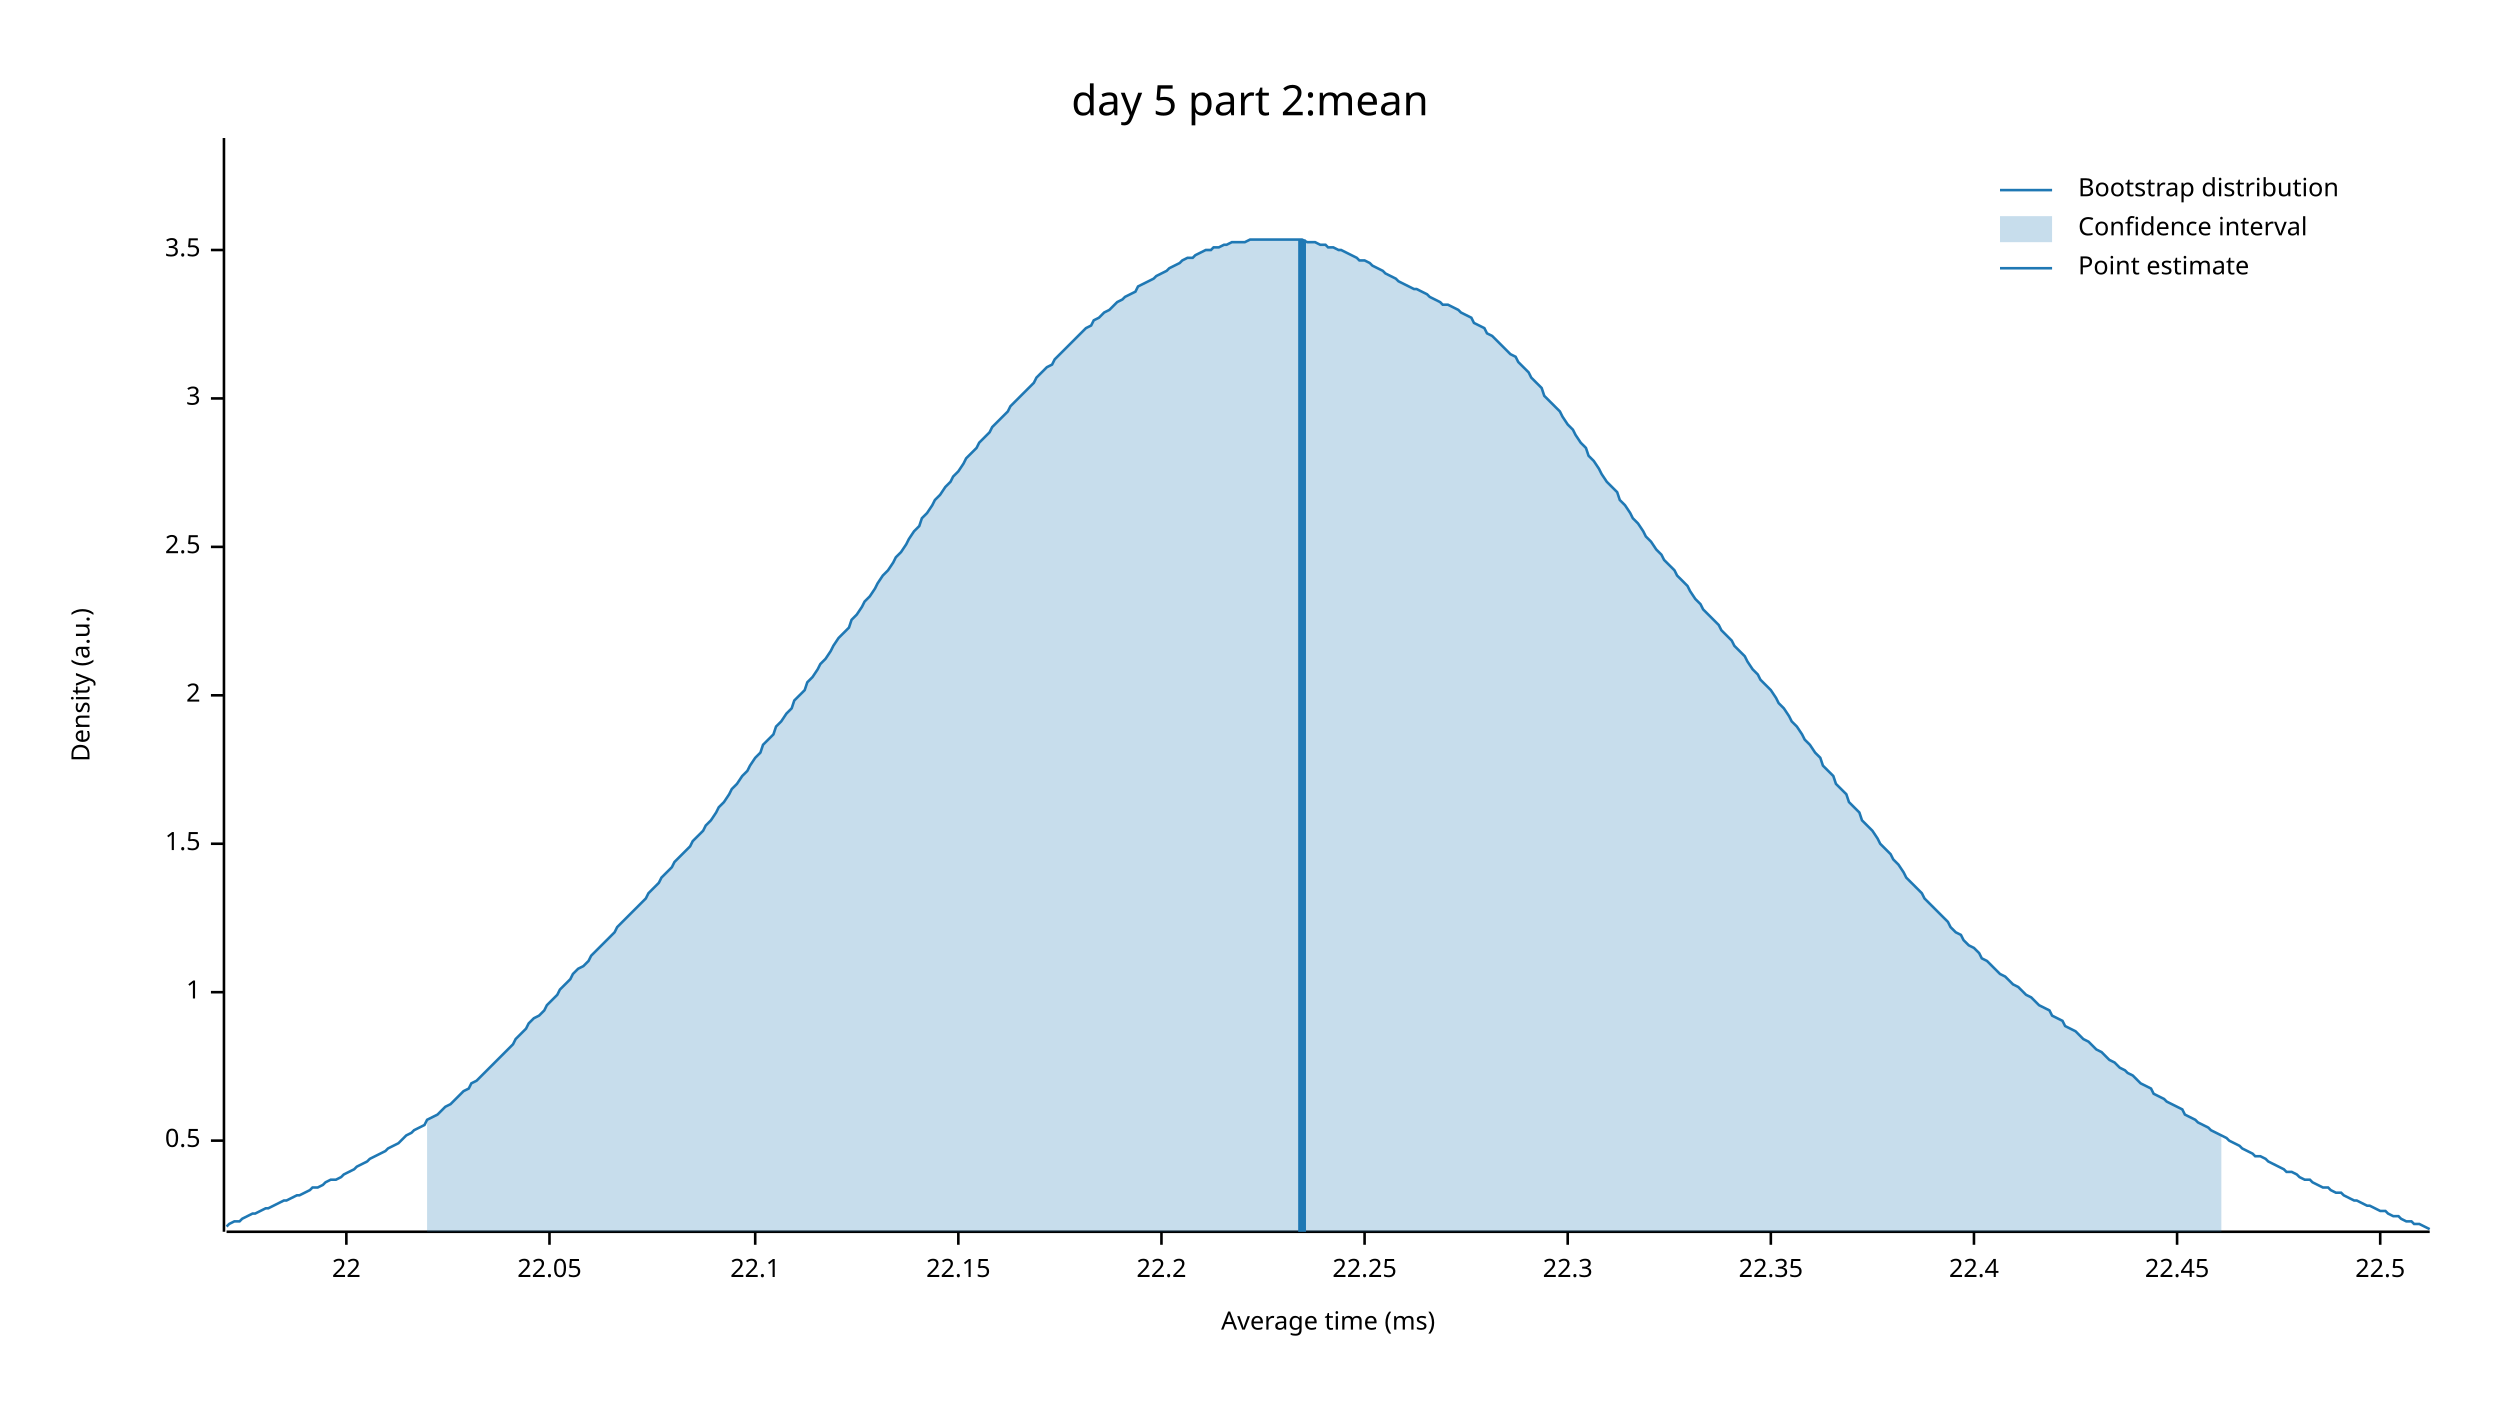
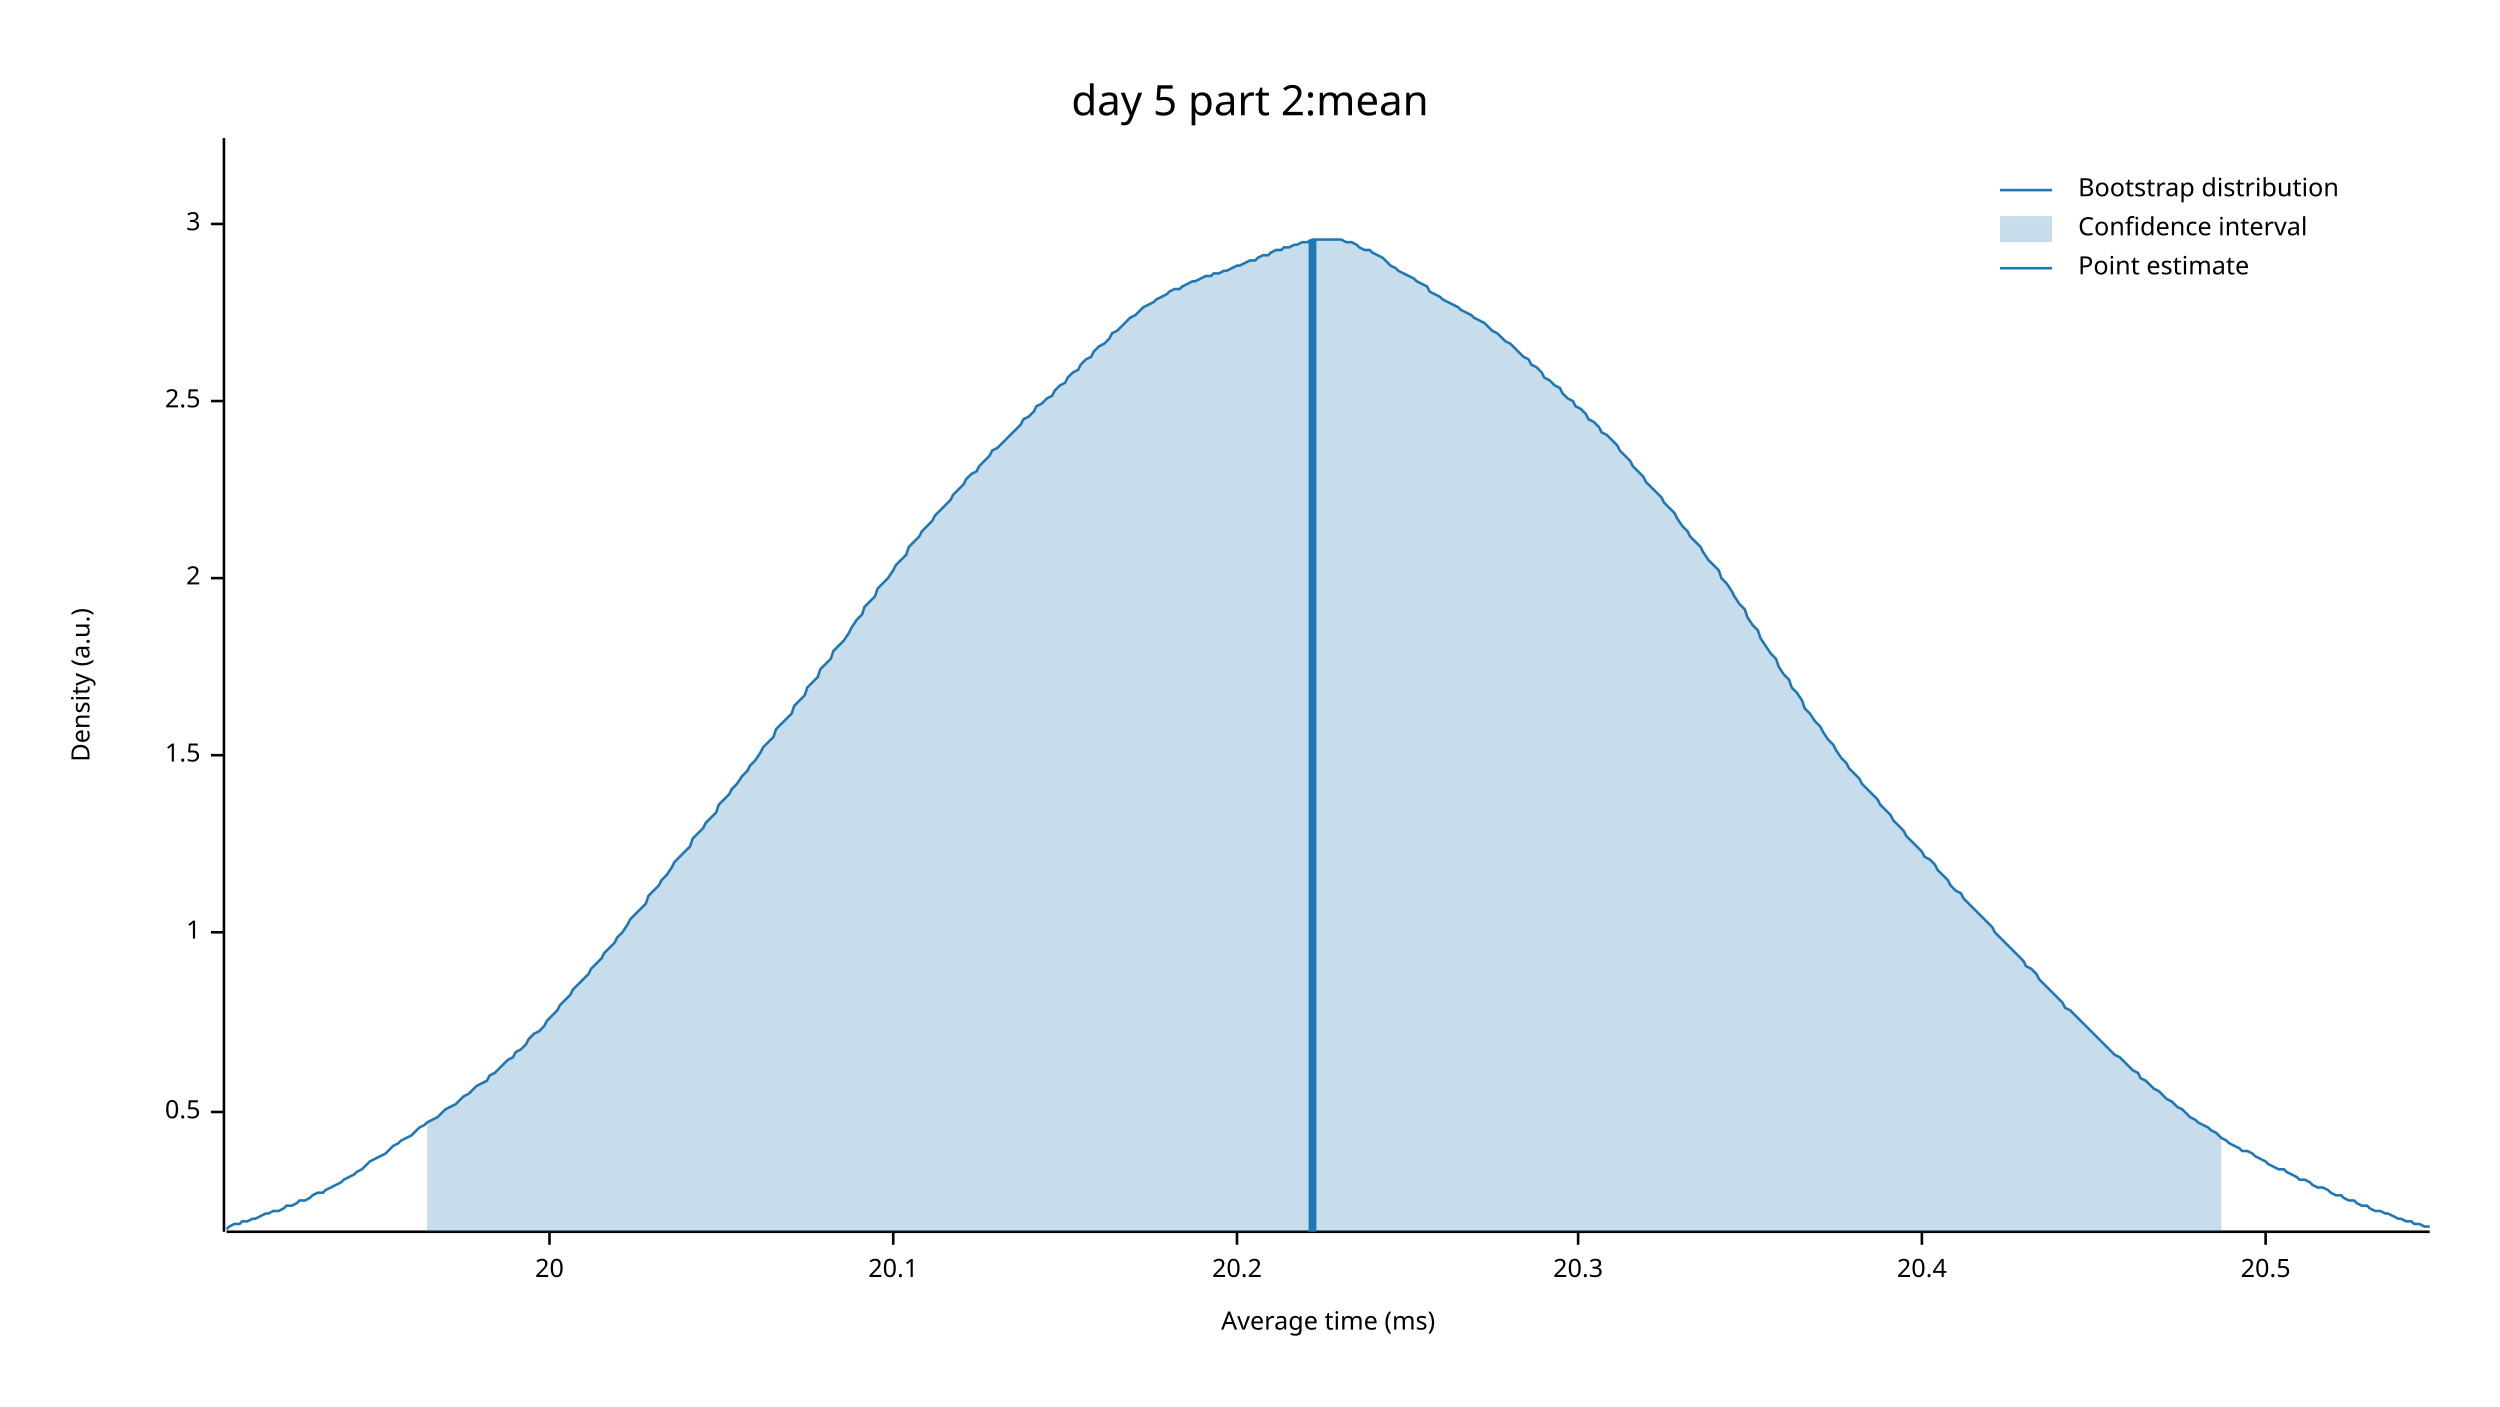
<svg xmlns="http://www.w3.org/2000/svg" width="960" height="540" viewBox="0 0 960 540">
  <text x="480" y="32" dy="0.76em" text-anchor="middle" font-family="sans-serif" font-size="16.129" opacity="1" fill="#000000">
day 5 part 2:mean
</text>
  <text x="27" y="263" dy="0.76em" text-anchor="middle" font-family="sans-serif" font-size="9.677" opacity="1" fill="#000000" transform="rotate(270, 27, 263)">
Density (a.u.)
</text>
  <text x="510" y="513" dy="-0.5ex" text-anchor="middle" font-family="sans-serif" font-size="9.677" opacity="1" fill="#000000">
Average time (ms)
</text>
  <polyline fill="none" opacity="1" stroke="#000000" stroke-width="1" points="86,53 86,473 " />
-   <text x="77" y="438" dy="0.5ex" text-anchor="end" font-family="sans-serif" font-size="9.677" opacity="1" fill="#000000">
+   <text x="77" y="427" dy="0.5ex" text-anchor="end" font-family="sans-serif" font-size="9.677" opacity="1" fill="#000000">
0.5
</text>
-   <polyline fill="none" opacity="1" stroke="#000000" stroke-width="1" points="81,438 86,438 " />
-   <text x="77" y="381" dy="0.5ex" text-anchor="end" font-family="sans-serif" font-size="9.677" opacity="1" fill="#000000">
+   <polyline fill="none" opacity="1" stroke="#000000" stroke-width="1" points="81,427 86,427 " />
+   <text x="77" y="358" dy="0.5ex" text-anchor="end" font-family="sans-serif" font-size="9.677" opacity="1" fill="#000000">
1
</text>
-   <polyline fill="none" opacity="1" stroke="#000000" stroke-width="1" points="81,381 86,381 " />
-   <text x="77" y="324" dy="0.5ex" text-anchor="end" font-family="sans-serif" font-size="9.677" opacity="1" fill="#000000">
+   <polyline fill="none" opacity="1" stroke="#000000" stroke-width="1" points="81,358 86,358 " />
+   <text x="77" y="290" dy="0.5ex" text-anchor="end" font-family="sans-serif" font-size="9.677" opacity="1" fill="#000000">
1.5
</text>
-   <polyline fill="none" opacity="1" stroke="#000000" stroke-width="1" points="81,324 86,324 " />
-   <text x="77" y="267" dy="0.5ex" text-anchor="end" font-family="sans-serif" font-size="9.677" opacity="1" fill="#000000">
+   <polyline fill="none" opacity="1" stroke="#000000" stroke-width="1" points="81,290 86,290 " />
+   <text x="77" y="222" dy="0.5ex" text-anchor="end" font-family="sans-serif" font-size="9.677" opacity="1" fill="#000000">
2
</text>
-   <polyline fill="none" opacity="1" stroke="#000000" stroke-width="1" points="81,267 86,267 " />
-   <text x="77" y="210" dy="0.5ex" text-anchor="end" font-family="sans-serif" font-size="9.677" opacity="1" fill="#000000">
+   <polyline fill="none" opacity="1" stroke="#000000" stroke-width="1" points="81,222 86,222 " />
+   <text x="77" y="154" dy="0.5ex" text-anchor="end" font-family="sans-serif" font-size="9.677" opacity="1" fill="#000000">
2.5
</text>
-   <polyline fill="none" opacity="1" stroke="#000000" stroke-width="1" points="81,210 86,210 " />
-   <text x="77" y="153" dy="0.5ex" text-anchor="end" font-family="sans-serif" font-size="9.677" opacity="1" fill="#000000">
+   <polyline fill="none" opacity="1" stroke="#000000" stroke-width="1" points="81,154 86,154 " />
+   <text x="77" y="86" dy="0.5ex" text-anchor="end" font-family="sans-serif" font-size="9.677" opacity="1" fill="#000000">
3
</text>
-   <polyline fill="none" opacity="1" stroke="#000000" stroke-width="1" points="81,153 86,153 " />
-   <text x="77" y="96" dy="0.5ex" text-anchor="end" font-family="sans-serif" font-size="9.677" opacity="1" fill="#000000">
- 3.5
- </text>
-   <polyline fill="none" opacity="1" stroke="#000000" stroke-width="1" points="81,96 86,96 " />
+   <polyline fill="none" opacity="1" stroke="#000000" stroke-width="1" points="81,86 86,86 " />
  <polyline fill="none" opacity="1" stroke="#000000" stroke-width="1" points="87,473 933,473 " />
-   <text x="133" y="483" dy="0.76em" text-anchor="middle" font-family="sans-serif" font-size="9.677" opacity="1" fill="#000000">
- 22
- </text>
-   <polyline fill="none" opacity="1" stroke="#000000" stroke-width="1" points="133,473 133,478 " />
  <text x="211" y="483" dy="0.76em" text-anchor="middle" font-family="sans-serif" font-size="9.677" opacity="1" fill="#000000">
- 22.05
+ 20
</text>
  <polyline fill="none" opacity="1" stroke="#000000" stroke-width="1" points="211,473 211,478 " />
-   <text x="290" y="483" dy="0.76em" text-anchor="middle" font-family="sans-serif" font-size="9.677" opacity="1" fill="#000000">
- 22.1
+   <text x="343" y="483" dy="0.76em" text-anchor="middle" font-family="sans-serif" font-size="9.677" opacity="1" fill="#000000">
+ 20.1
</text>
-   <polyline fill="none" opacity="1" stroke="#000000" stroke-width="1" points="290,473 290,478 " />
-   <text x="368" y="483" dy="0.76em" text-anchor="middle" font-family="sans-serif" font-size="9.677" opacity="1" fill="#000000">
- 22.15
+   <polyline fill="none" opacity="1" stroke="#000000" stroke-width="1" points="343,473 343,478 " />
+   <text x="475" y="483" dy="0.76em" text-anchor="middle" font-family="sans-serif" font-size="9.677" opacity="1" fill="#000000">
+ 20.2
</text>
-   <polyline fill="none" opacity="1" stroke="#000000" stroke-width="1" points="368,473 368,478 " />
-   <text x="446" y="483" dy="0.76em" text-anchor="middle" font-family="sans-serif" font-size="9.677" opacity="1" fill="#000000">
- 22.2
+   <polyline fill="none" opacity="1" stroke="#000000" stroke-width="1" points="475,473 475,478 " />
+   <text x="606" y="483" dy="0.76em" text-anchor="middle" font-family="sans-serif" font-size="9.677" opacity="1" fill="#000000">
+ 20.3
</text>
-   <polyline fill="none" opacity="1" stroke="#000000" stroke-width="1" points="446,473 446,478 " />
-   <text x="524" y="483" dy="0.76em" text-anchor="middle" font-family="sans-serif" font-size="9.677" opacity="1" fill="#000000">
- 22.25
+   <polyline fill="none" opacity="1" stroke="#000000" stroke-width="1" points="606,473 606,478 " />
+   <text x="738" y="483" dy="0.76em" text-anchor="middle" font-family="sans-serif" font-size="9.677" opacity="1" fill="#000000">
+ 20.4
</text>
-   <polyline fill="none" opacity="1" stroke="#000000" stroke-width="1" points="524,473 524,478 " />
-   <text x="602" y="483" dy="0.76em" text-anchor="middle" font-family="sans-serif" font-size="9.677" opacity="1" fill="#000000">
- 22.3
+   <polyline fill="none" opacity="1" stroke="#000000" stroke-width="1" points="738,473 738,478 " />
+   <text x="870" y="483" dy="0.76em" text-anchor="middle" font-family="sans-serif" font-size="9.677" opacity="1" fill="#000000">
+ 20.5
</text>
-   <polyline fill="none" opacity="1" stroke="#000000" stroke-width="1" points="602,473 602,478 " />
-   <text x="680" y="483" dy="0.76em" text-anchor="middle" font-family="sans-serif" font-size="9.677" opacity="1" fill="#000000">
- 22.35
- </text>
-   <polyline fill="none" opacity="1" stroke="#000000" stroke-width="1" points="680,473 680,478 " />
-   <text x="758" y="483" dy="0.76em" text-anchor="middle" font-family="sans-serif" font-size="9.677" opacity="1" fill="#000000">
- 22.4
- </text>
-   <polyline fill="none" opacity="1" stroke="#000000" stroke-width="1" points="758,473 758,478 " />
-   <text x="836" y="483" dy="0.76em" text-anchor="middle" font-family="sans-serif" font-size="9.677" opacity="1" fill="#000000">
- 22.45
- </text>
-   <polyline fill="none" opacity="1" stroke="#000000" stroke-width="1" points="836,473 836,478 " />
-   <text x="914" y="483" dy="0.76em" text-anchor="middle" font-family="sans-serif" font-size="9.677" opacity="1" fill="#000000">
- 22.5
- </text>
-   <polyline fill="none" opacity="1" stroke="#000000" stroke-width="1" points="914,473 914,478 " />
-   <polyline fill="none" opacity="1" stroke="#1F78B4" stroke-width="1" points="87,471 88,470 90,469 92,469 93,468 95,467 97,466 98,466 100,465 102,464 103,464 105,463 107,462 109,461 110,461 112,460 114,459 115,459 117,458 119,457 120,456 122,456 124,455 125,454 127,453 129,453 131,452 132,451 134,450 136,449 137,448 139,447 141,446 142,445 144,444 146,443 148,442 149,441 151,440 153,439 154,438 156,436 158,435 159,434 161,433 163,432 164,430 166,429 168,428 170,426 171,425 173,424 175,422 176,421 178,419 180,418 181,416 183,415 185,413 187,411 188,410 190,408 192,406 193,405 195,403 197,401 198,399 200,397 202,395 203,393 205,391 207,390 209,388 210,386 212,384 214,382 215,380 217,378 219,376 220,374 222,372 224,371 226,369 227,367 229,365 231,363 232,362 234,360 236,358 237,356 239,354 241,352 242,351 244,349 246,347 248,345 249,343 251,341 253,339 254,337 256,335 258,333 259,331 261,329 263,327 265,325 266,323 268,321 270,319 271,317 273,315 275,312 276,310 278,308 280,305 281,303 283,301 285,298 287,296 288,294 290,291 292,289 293,286 295,284 297,282 298,279 300,277 302,274 304,272 305,269 307,267 309,265 310,262 312,260 314,257 315,255 317,253 319,250 320,248 322,245 324,243 326,241 327,238 329,236 331,233 332,231 334,229 336,226 337,224 339,221 341,219 343,216 344,214 346,212 348,209 349,207 351,204 353,202 354,199 356,197 358,194 359,192 361,190 363,187 365,185 366,183 368,181 370,178 371,176 373,174 375,172 376,170 378,168 380,166 381,164 383,162 385,160 387,158 388,156 390,154 392,152 393,151 395,149 397,147 398,145 400,143 402,141 404,140 405,138 407,136 409,134 410,133 412,131 414,129 415,128 417,126 419,125 420,123 422,122 424,120 426,119 427,118 429,116 431,115 432,114 434,113 436,112 437,110 439,109 441,108 443,107 444,106 446,105 448,104 449,103 451,102 453,101 454,100 456,99 458,99 459,98 461,97 463,96 465,96 466,95 468,95 470,94 471,94 473,93 475,93 476,93 478,93 480,92 482,92 483,92 485,92 487,92 488,92 490,92 492,92 493,92 495,92 497,92 498,92 500,92 502,93 504,93 505,93 507,94 509,94 510,95 512,95 514,96 515,96 517,97 519,98 521,99 522,100 524,100 526,101 527,102 529,103 531,104 532,105 534,106 536,107 537,108 539,109 541,110 543,111 544,111 546,112 548,113 549,114 551,115 553,116 554,117 556,117 558,118 560,119 561,120 563,121 565,122 566,124 568,125 570,126 571,128 573,129 575,131 576,132 578,134 580,136 582,137 583,139 585,141 587,143 588,145 590,147 592,149 593,152 595,154 597,156 599,158 600,160 602,163 604,165 605,167 607,170 609,172 610,175 612,177 614,180 615,182 617,185 619,187 621,189 622,192 624,194 626,197 627,199 629,201 631,204 632,206 634,208 636,211 638,213 639,215 641,217 643,219 644,221 646,223 648,225 649,227 651,230 653,232 654,234 656,236 658,238 660,240 661,242 663,244 665,246 666,248 668,250 670,252 671,254 673,257 675,259 676,261 678,263 680,265 682,268 683,270 685,272 687,275 688,277 690,279 692,282 693,284 695,286 697,289 699,291 700,294 702,296 704,298 705,301 707,303 709,305 710,308 712,310 714,312 715,315 717,317 719,319 721,322 722,324 724,326 726,328 727,330 729,332 731,335 732,337 734,339 736,341 738,343 739,345 741,347 743,349 744,350 746,352 748,354 749,356 751,358 753,359 754,361 756,363 758,364 760,366 761,368 763,369 765,371 766,372 768,374 770,375 771,376 773,378 775,379 777,381 778,382 780,383 782,385 783,386 785,387 787,388 788,390 790,391 792,392 793,394 795,395 797,396 799,398 800,399 802,400 804,402 805,403 807,404 809,406 810,407 812,408 814,410 816,411 817,412 819,413 821,415 822,416 824,417 826,418 827,420 829,421 831,422 832,423 834,424 836,425 838,426 839,428 841,429 843,430 844,431 846,432 848,433 849,434 851,435 853,436 855,437 856,438 858,439 860,440 861,441 863,442 865,443 866,444 868,444 870,445 871,446 873,447 875,448 877,449 878,450 880,450 882,451 883,452 885,453 887,453 888,454 890,455 892,456 894,456 895,457 897,458 899,458 900,459 902,460 904,461 905,461 907,462 909,463 910,463 912,464 914,465 916,465 917,466 919,467 921,467 922,468 924,469 926,469 927,470 929,470 931,471 933,472 " />
-   <polygon opacity="0.25" fill="#1F78B4" points="164,430 166,429 168,428 170,426 171,425 173,424 175,422 176,421 178,419 180,418 181,416 183,415 185,413 187,411 188,410 190,408 192,406 193,405 195,403 197,401 198,399 200,397 202,395 203,393 205,391 207,390 209,388 210,386 212,384 214,382 215,380 217,378 219,376 220,374 222,372 224,371 226,369 227,367 229,365 231,363 232,362 234,360 236,358 237,356 239,354 241,352 242,351 244,349 246,347 248,345 249,343 251,341 253,339 254,337 256,335 258,333 259,331 261,329 263,327 265,325 266,323 268,321 270,319 271,317 273,315 275,312 276,310 278,308 280,305 281,303 283,301 285,298 287,296 288,294 290,291 292,289 293,286 295,284 297,282 298,279 300,277 302,274 304,272 305,269 307,267 309,265 310,262 312,260 314,257 315,255 317,253 319,250 320,248 322,245 324,243 326,241 327,238 329,236 331,233 332,231 334,229 336,226 337,224 339,221 341,219 343,216 344,214 346,212 348,209 349,207 351,204 353,202 354,199 356,197 358,194 359,192 361,190 363,187 365,185 366,183 368,181 370,178 371,176 373,174 375,172 376,170 378,168 380,166 381,164 383,162 385,160 387,158 388,156 390,154 392,152 393,151 395,149 397,147 398,145 400,143 402,141 404,140 405,138 407,136 409,134 410,133 412,131 414,129 415,128 417,126 419,125 420,123 422,122 424,120 426,119 427,118 429,116 431,115 432,114 434,113 436,112 437,110 439,109 441,108 443,107 444,106 446,105 448,104 449,103 451,102 453,101 454,100 456,99 458,99 459,98 461,97 463,96 465,96 466,95 468,95 470,94 471,94 473,93 475,93 476,93 478,93 480,92 482,92 483,92 485,92 487,92 488,92 490,92 492,92 493,92 495,92 497,92 498,92 500,92 502,93 504,93 505,93 507,94 509,94 510,95 512,95 514,96 515,96 517,97 519,98 521,99 522,100 524,100 526,101 527,102 529,103 531,104 532,105 534,106 536,107 537,108 539,109 541,110 543,111 544,111 546,112 548,113 549,114 551,115 553,116 554,117 556,117 558,118 560,119 561,120 563,121 565,122 566,124 568,125 570,126 571,128 573,129 575,131 576,132 578,134 580,136 582,137 583,139 585,141 587,143 588,145 590,147 592,149 593,152 595,154 597,156 599,158 600,160 602,163 604,165 605,167 607,170 609,172 610,175 612,177 614,180 615,182 617,185 619,187 621,189 622,192 624,194 626,197 627,199 629,201 631,204 632,206 634,208 636,211 638,213 639,215 641,217 643,219 644,221 646,223 648,225 649,227 651,230 653,232 654,234 656,236 658,238 660,240 661,242 663,244 665,246 666,248 668,250 670,252 671,254 673,257 675,259 676,261 678,263 680,265 682,268 683,270 685,272 687,275 688,277 690,279 692,282 693,284 695,286 697,289 699,291 700,294 702,296 704,298 705,301 707,303 709,305 710,308 712,310 714,312 715,315 717,317 719,319 721,322 722,324 724,326 726,328 727,330 729,332 731,335 732,337 734,339 736,341 738,343 739,345 741,347 743,349 744,350 746,352 748,354 749,356 751,358 753,359 754,361 756,363 758,364 760,366 761,368 763,369 765,371 766,372 768,374 770,375 771,376 773,378 775,379 777,381 778,382 780,383 782,385 783,386 785,387 787,388 788,390 790,391 792,392 793,394 795,395 797,396 799,398 800,399 802,400 804,402 805,403 807,404 809,406 810,407 812,408 814,410 816,411 817,412 819,413 821,415 822,416 824,417 826,418 827,420 829,421 831,422 832,423 834,424 836,425 838,426 839,428 841,429 843,430 844,431 846,432 848,433 849,434 851,435 853,436 853,473 164,473 " />
-   <polyline fill="none" opacity="1" stroke="#1F78B4" stroke-width="3" points="500,473 500,92 " />
+   <polyline fill="none" opacity="1" stroke="#000000" stroke-width="1" points="870,473 870,478 " />
+   <polyline fill="none" opacity="1" stroke="#1F78B4" stroke-width="1" points="87,472 88,471 90,470 92,470 93,469 95,469 97,468 98,468 100,467 102,466 103,466 105,465 107,465 109,464 110,463 112,463 114,462 115,461 117,461 119,460 120,459 122,458 124,458 125,457 127,456 129,455 131,454 132,453 134,452 136,451 137,450 139,449 141,447 142,446 144,445 146,444 148,443 149,442 151,440 153,439 154,438 156,437 158,436 159,435 161,433 163,432 164,431 166,430 168,429 170,427 171,426 173,425 175,424 176,423 178,421 180,420 181,419 183,417 185,416 187,415 188,413 190,412 192,410 193,409 195,407 197,406 198,404 200,403 202,401 203,399 205,397 207,396 209,394 210,392 212,390 214,388 215,386 217,384 219,382 220,380 222,378 224,376 226,374 227,372 229,370 231,368 232,366 234,364 236,362 237,360 239,358 241,355 242,353 244,351 246,349 248,347 249,344 251,342 253,340 254,338 256,336 258,333 259,331 261,329 263,327 265,325 266,322 268,320 270,318 271,316 273,314 275,312 276,309 278,307 280,305 281,303 283,301 285,298 287,296 288,294 290,292 292,289 293,287 295,285 297,283 298,280 300,278 302,276 304,274 305,271 307,269 309,267 310,264 312,262 314,260 315,257 317,255 319,253 320,250 322,248 324,246 326,243 327,241 329,238 331,236 332,233 334,231 336,229 337,226 339,224 341,222 343,219 344,217 346,215 348,213 349,210 351,208 353,206 354,204 356,202 358,200 359,198 361,196 363,194 365,192 366,190 368,188 370,186 371,184 373,182 375,181 376,179 378,177 380,175 381,173 383,172 385,170 387,168 388,167 390,165 392,163 393,161 395,160 397,158 398,156 400,155 402,153 404,152 405,150 407,148 409,147 410,145 412,143 414,142 415,140 417,138 419,137 420,135 422,133 424,132 426,130 427,128 429,127 431,125 432,124 434,122 436,121 437,120 439,118 441,117 443,116 444,115 446,114 448,113 449,112 451,111 453,111 454,110 456,109 458,108 459,108 461,107 463,106 465,106 466,105 468,105 470,104 471,104 473,103 475,102 476,102 478,101 480,100 482,100 483,99 485,98 487,98 488,97 490,96 492,96 493,95 495,95 497,94 498,94 500,93 502,93 504,92 505,92 507,92 509,92 510,92 512,92 514,92 515,92 517,93 519,93 521,94 522,95 524,96 526,96 527,97 529,98 531,99 532,100 534,102 536,103 537,104 539,105 541,106 543,107 544,108 546,109 548,110 549,112 551,113 553,114 554,115 556,116 558,117 560,118 561,119 563,120 565,121 566,122 568,123 570,124 571,125 573,127 575,128 576,129 578,131 580,132 582,134 583,135 585,137 587,138 588,140 590,141 592,143 593,145 595,146 597,148 599,149 600,151 602,153 604,154 605,156 607,157 609,159 610,161 612,162 614,164 615,166 617,167 619,169 621,171 622,173 624,175 626,177 627,179 629,181 631,183 632,185 634,187 636,189 638,191 639,193 641,195 643,197 644,199 646,202 648,204 649,206 651,208 653,210 654,212 656,215 658,217 660,219 661,222 663,224 665,227 666,229 668,232 670,234 671,237 673,240 675,242 676,245 678,248 680,251 682,253 683,256 685,259 687,261 688,264 690,266 692,269 693,272 695,274 697,277 699,279 700,281 702,284 704,286 705,288 707,291 709,293 710,295 712,297 714,299 715,301 717,303 719,305 721,307 722,309 724,311 726,313 727,315 729,317 731,319 732,321 734,323 736,325 738,327 739,329 741,330 743,332 744,334 746,336 748,338 749,340 751,342 753,343 754,345 756,347 758,349 760,351 761,352 763,354 765,356 766,358 768,360 770,362 771,363 773,365 775,367 777,369 778,371 780,372 782,374 783,376 785,378 787,380 788,381 790,383 792,385 793,387 795,388 797,390 799,392 800,393 802,395 804,397 805,398 807,400 809,402 810,403 812,405 814,406 816,408 817,409 819,411 821,412 822,414 824,415 826,417 827,418 829,419 831,421 832,422 834,423 836,425 838,426 839,427 841,429 843,430 844,431 846,432 848,433 849,434 851,435 853,437 855,438 856,439 858,440 860,441 861,442 863,442 865,443 866,444 868,445 870,446 871,447 873,448 875,449 877,449 878,450 880,451 882,452 883,453 885,453 887,454 888,455 890,456 892,456 894,457 895,458 897,459 899,459 900,460 902,461 904,461 905,462 907,463 909,463 910,464 912,465 914,465 916,466 917,466 919,467 921,468 922,468 924,469 926,469 927,470 929,470 931,471 933,471 " />
+   <polygon opacity="0.25" fill="#1F78B4" points="164,431 166,430 168,429 170,427 171,426 173,425 175,424 176,423 178,421 180,420 181,419 183,417 185,416 187,415 188,413 190,412 192,410 193,409 195,407 197,406 198,404 200,403 202,401 203,399 205,397 207,396 209,394 210,392 212,390 214,388 215,386 217,384 219,382 220,380 222,378 224,376 226,374 227,372 229,370 231,368 232,366 234,364 236,362 237,360 239,358 241,355 242,353 244,351 246,349 248,347 249,344 251,342 253,340 254,338 256,336 258,333 259,331 261,329 263,327 265,325 266,322 268,320 270,318 271,316 273,314 275,312 276,309 278,307 280,305 281,303 283,301 285,298 287,296 288,294 290,292 292,289 293,287 295,285 297,283 298,280 300,278 302,276 304,274 305,271 307,269 309,267 310,264 312,262 314,260 315,257 317,255 319,253 320,250 322,248 324,246 326,243 327,241 329,238 331,236 332,233 334,231 336,229 337,226 339,224 341,222 343,219 344,217 346,215 348,213 349,210 351,208 353,206 354,204 356,202 358,200 359,198 361,196 363,194 365,192 366,190 368,188 370,186 371,184 373,182 375,181 376,179 378,177 380,175 381,173 383,172 385,170 387,168 388,167 390,165 392,163 393,161 395,160 397,158 398,156 400,155 402,153 404,152 405,150 407,148 409,147 410,145 412,143 414,142 415,140 417,138 419,137 420,135 422,133 424,132 426,130 427,128 429,127 431,125 432,124 434,122 436,121 437,120 439,118 441,117 443,116 444,115 446,114 448,113 449,112 451,111 453,111 454,110 456,109 458,108 459,108 461,107 463,106 465,106 466,105 468,105 470,104 471,104 473,103 475,102 476,102 478,101 480,100 482,100 483,99 485,98 487,98 488,97 490,96 492,96 493,95 495,95 497,94 498,94 500,93 502,93 504,92 505,92 507,92 509,92 510,92 512,92 514,92 515,92 517,93 519,93 521,94 522,95 524,96 526,96 527,97 529,98 531,99 532,100 534,102 536,103 537,104 539,105 541,106 543,107 544,108 546,109 548,110 549,112 551,113 553,114 554,115 556,116 558,117 560,118 561,119 563,120 565,121 566,122 568,123 570,124 571,125 573,127 575,128 576,129 578,131 580,132 582,134 583,135 585,137 587,138 588,140 590,141 592,143 593,145 595,146 597,148 599,149 600,151 602,153 604,154 605,156 607,157 609,159 610,161 612,162 614,164 615,166 617,167 619,169 621,171 622,173 624,175 626,177 627,179 629,181 631,183 632,185 634,187 636,189 638,191 639,193 641,195 643,197 644,199 646,202 648,204 649,206 651,208 653,210 654,212 656,215 658,217 660,219 661,222 663,224 665,227 666,229 668,232 670,234 671,237 673,240 675,242 676,245 678,248 680,251 682,253 683,256 685,259 687,261 688,264 690,266 692,269 693,272 695,274 697,277 699,279 700,281 702,284 704,286 705,288 707,291 709,293 710,295 712,297 714,299 715,301 717,303 719,305 721,307 722,309 724,311 726,313 727,315 729,317 731,319 732,321 734,323 736,325 738,327 739,329 741,330 743,332 744,334 746,336 748,338 749,340 751,342 753,343 754,345 756,347 758,349 760,351 761,352 763,354 765,356 766,358 768,360 770,362 771,363 773,365 775,367 777,369 778,371 780,372 782,374 783,376 785,378 787,380 788,381 790,383 792,385 793,387 795,388 797,390 799,392 800,393 802,395 804,397 805,398 807,400 809,402 810,403 812,405 814,406 816,408 817,409 819,411 821,412 822,414 824,415 826,417 827,418 829,419 831,421 832,422 834,423 836,425 838,426 839,427 841,429 843,430 844,431 846,432 848,433 849,434 851,435 853,437 853,473 164,473 " />
+   <polyline fill="none" opacity="1" stroke="#1F78B4" stroke-width="3" points="504,473 504,92 " />
  <text x="798" y="68" dy="0.76em" text-anchor="start" font-family="sans-serif" font-size="9.677" opacity="1" fill="#000000">
Bootstrap distribution
</text>
  <text x="798" y="83" dy="0.76em" text-anchor="start" font-family="sans-serif" font-size="9.677" opacity="1" fill="#000000">
Confidence interval
</text>
  <text x="798" y="98" dy="0.76em" text-anchor="start" font-family="sans-serif" font-size="9.677" opacity="1" fill="#000000">
Point estimate
</text>
  <polyline fill="none" opacity="1" stroke="#1F78B4" stroke-width="1" points="768,73 788,73 " />
  <rect x="768" y="83" width="20" height="10" opacity="0.25" fill="#1F78B4" stroke="none" />
  <polyline fill="none" opacity="1" stroke="#1F78B4" stroke-width="1" points="768,103 788,103 " />
</svg>
